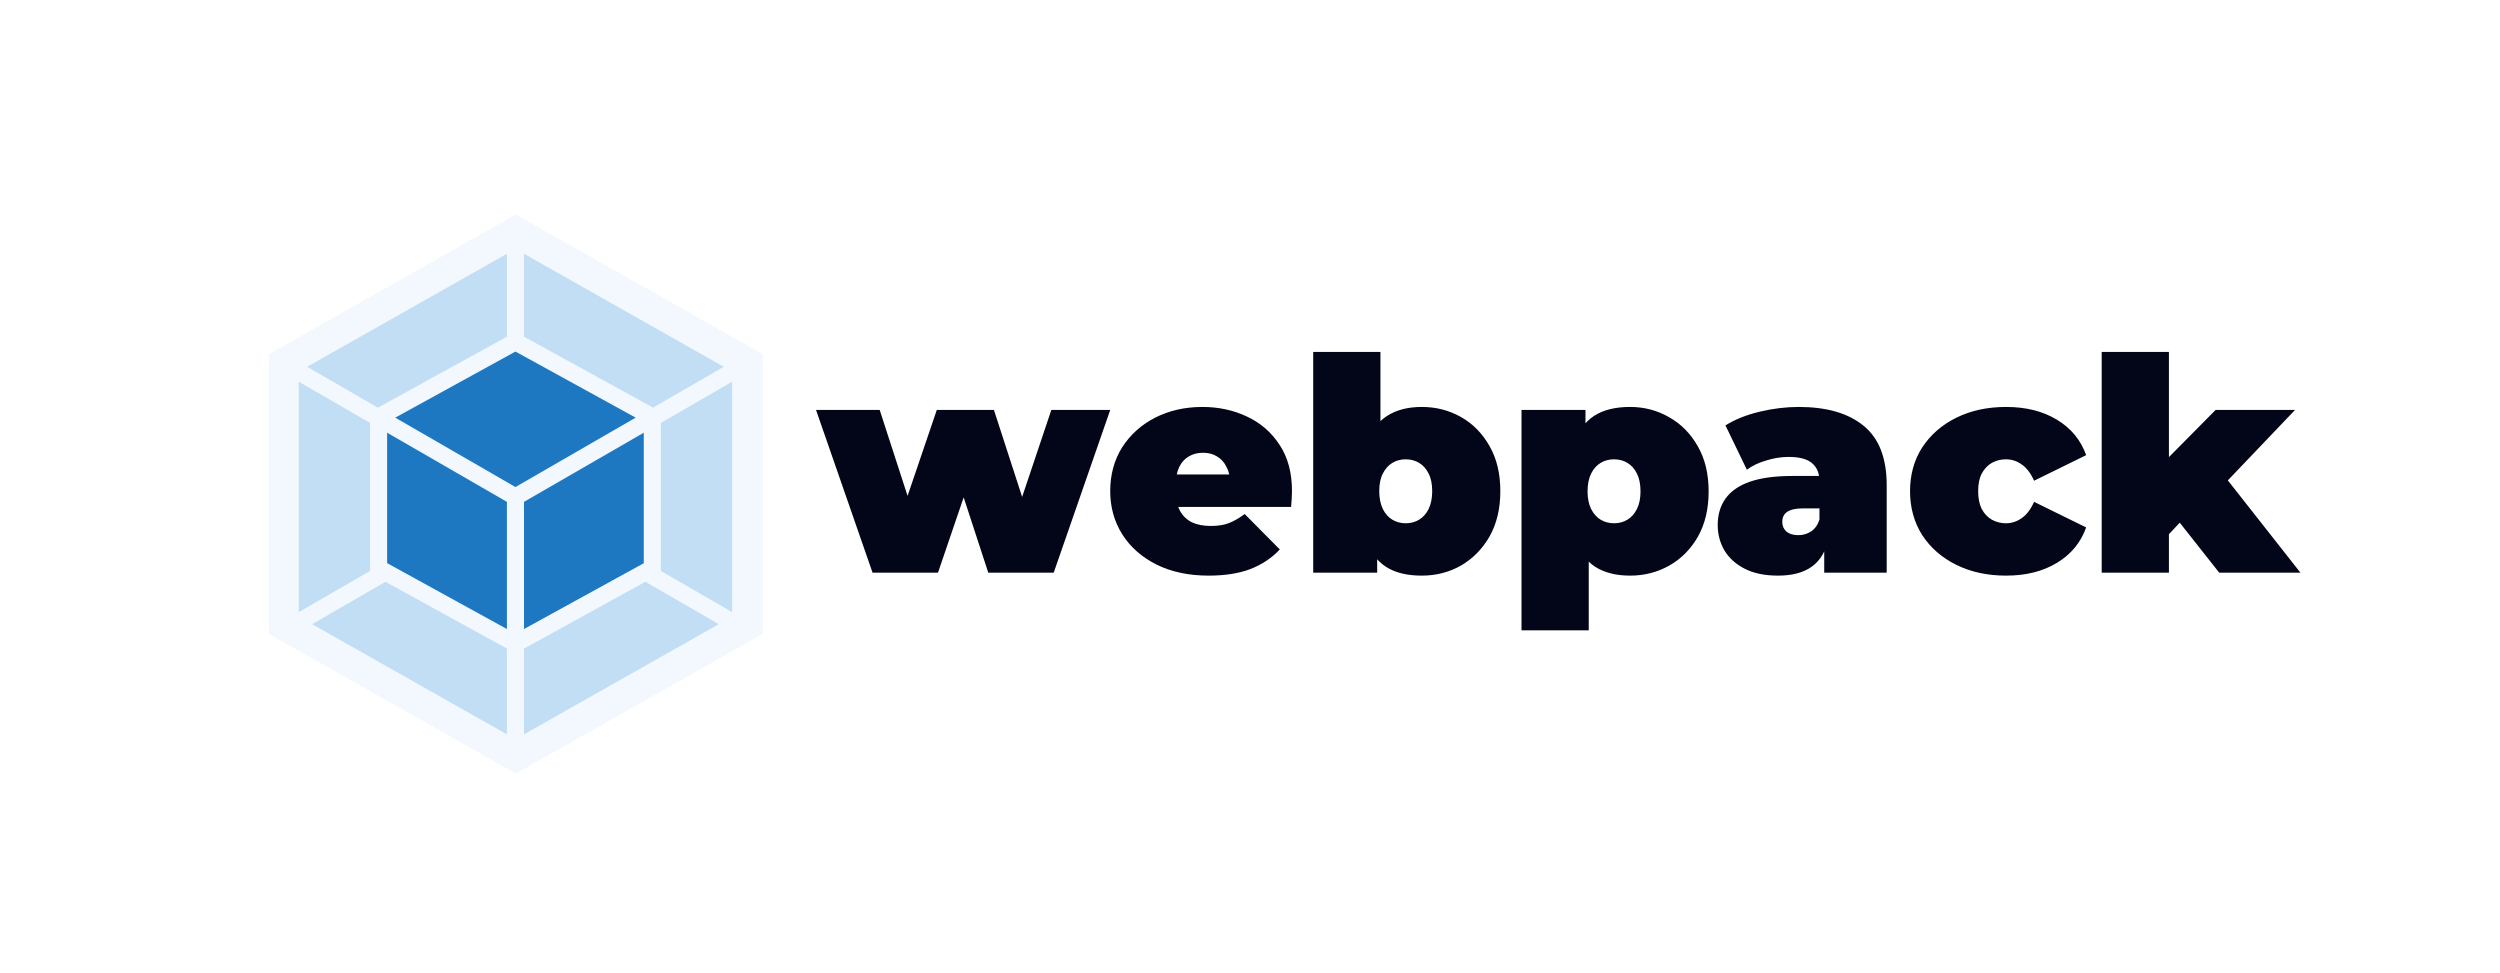
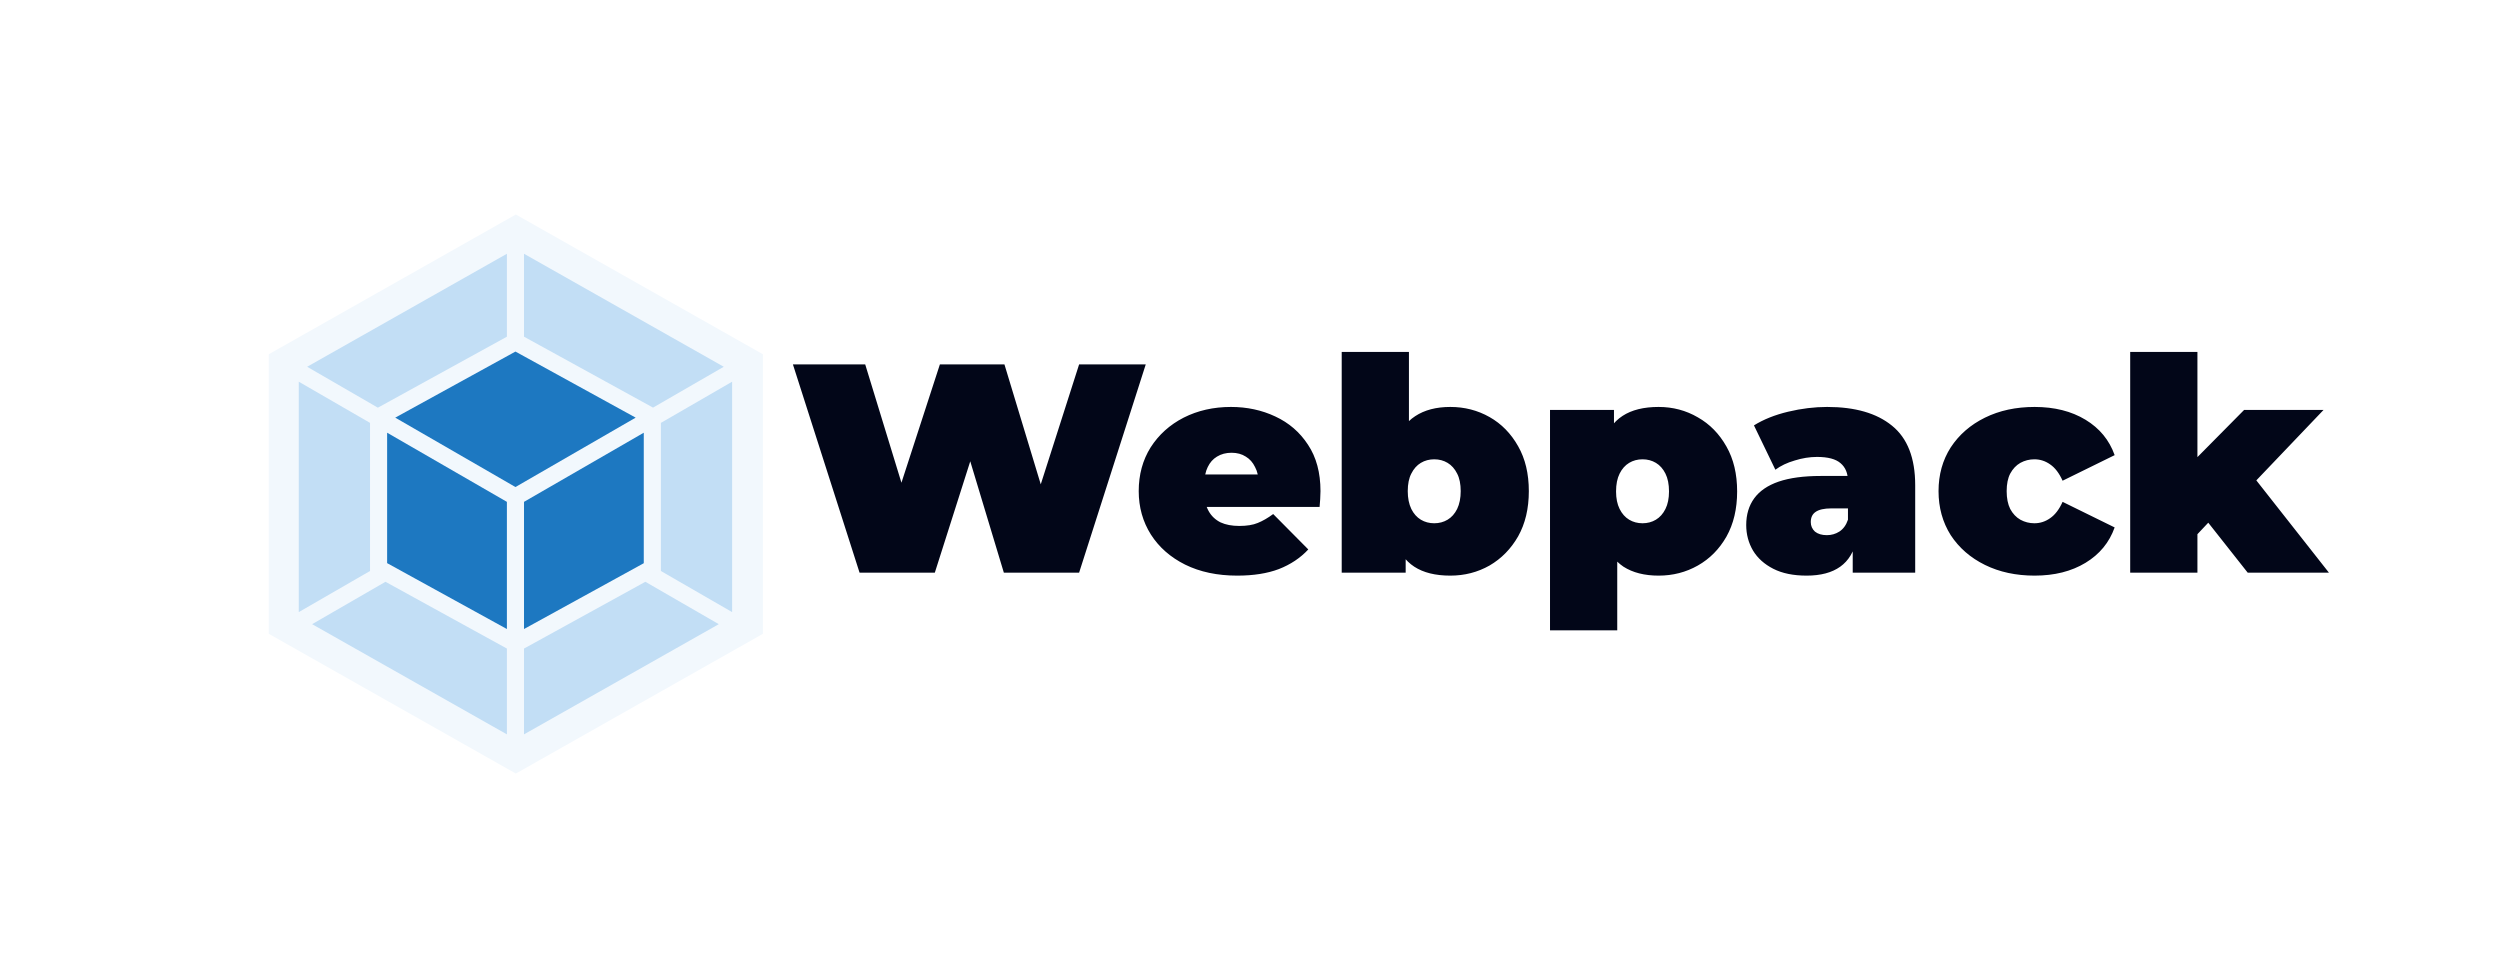
<svg xmlns="http://www.w3.org/2000/svg" width="3916" height="1524" viewBox="0 0 3916 1524" fill="none">
  <path d="M808 336L1195 554.9V992.8L808 1211.7L421 992.8V554.9L808 336Z" fill="#F2F8FD" />
  <path d="M1125.9 977.7L820.8 1150.3V1015.9L1010.9 911.3L1125.9 977.7ZM1146.8 958.8V597.9L1035.2 662.4V894.4L1146.8 958.8ZM488.9 977.7L794 1150.3V1015.9L603.8 911.3L488.9 977.7ZM468 958.8V597.9L579.6 662.4V894.4L468 958.8ZM481.1 574.5L794 397.5V527.4L593.5 637.7L591.9 638.6L481.1 574.5ZM1133.7 574.5L820.8 397.5V527.4L1021.3 637.6L1022.9 638.5L1133.7 574.5Z" fill="#C2DEF5" />
  <path d="M794 985.3L606.4 882.1V677.8L794 786.1V985.3ZM820.8 985.3L1008.4 882.2V677.8L820.8 786.1V985.3ZM619.1 654.2L807.4 550.7L995.7 654.2L807.4 762.9L619.1 654.2Z" fill="#1D78C1" />
-   <path d="M1366.75 897L1278.21 642.098H1377.93L1445.04 849.002H1397.04L1467.41 642.098H1556.88L1623.98 849.002H1577.38L1646.82 642.098H1739.08L1650.54 897H1548.02L1494.43 732.968H1525.19L1469.27 897H1366.75ZM1893.29 901.66C1862.22 901.66 1835.04 895.913 1811.74 884.418C1788.75 872.923 1770.89 857.235 1758.15 837.352C1745.41 817.159 1739.04 794.48 1739.04 769.316C1739.04 743.531 1745.26 720.697 1757.68 700.814C1770.42 680.931 1787.66 665.398 1809.41 654.214C1831.47 643.03 1856.17 637.438 1883.5 637.438C1908.67 637.438 1931.81 642.409 1952.94 652.35C1974.37 662.291 1991.46 677.048 2004.2 696.62C2017.25 716.192 2023.77 740.424 2023.77 769.316C2023.77 773.044 2023.61 777.238 2023.3 781.898C2022.99 786.247 2022.68 790.286 2022.37 794.014H1826.19V743.22H1966.45L1926.84 756.734C1926.84 746.793 1924.98 738.405 1921.25 731.57C1917.83 724.425 1913.02 718.988 1906.8 715.26C1900.59 711.221 1893.13 709.202 1884.44 709.202C1875.74 709.202 1868.13 711.221 1861.6 715.26C1855.39 718.988 1850.57 724.425 1847.16 731.57C1843.74 738.405 1842.03 746.793 1842.03 756.734V772.578C1842.03 783.451 1844.2 792.771 1848.55 800.538C1852.9 808.305 1859.12 814.207 1867.19 818.246C1875.27 821.974 1885.06 823.838 1896.55 823.838C1908.36 823.838 1917.99 822.285 1925.44 819.178C1933.21 816.071 1941.29 811.411 1949.68 805.198L2004.66 860.652C1992.24 874.011 1976.86 884.263 1958.53 891.408C1940.51 898.243 1918.76 901.66 1893.29 901.66ZM2227.1 901.66C2203.8 901.66 2185 897 2170.71 887.68C2156.42 878.36 2146.01 863.914 2139.49 844.342C2133.27 824.77 2130.17 799.761 2130.17 769.316C2130.17 739.181 2133.58 714.483 2140.42 695.222C2147.25 675.65 2157.82 661.204 2172.11 651.884C2186.71 642.253 2205.04 637.438 2227.1 637.438C2249.46 637.438 2269.97 642.719 2288.61 653.282C2307.25 663.845 2322.16 679.067 2333.34 698.95C2344.53 718.522 2350.12 741.977 2350.12 769.316C2350.12 796.655 2344.53 820.265 2333.34 840.148C2322.16 859.72 2307.25 874.943 2288.61 885.816C2269.97 896.379 2249.46 901.66 2227.1 901.66ZM2057.01 897V551.228H2162.32V676.116L2157.66 769.316L2157.2 862.516V897H2057.01ZM2201.93 819.644C2209.7 819.644 2216.69 817.78 2222.9 814.052C2229.11 810.324 2234.09 804.732 2237.81 797.276C2241.54 789.509 2243.41 780.189 2243.41 769.316C2243.41 758.132 2241.54 748.967 2237.81 741.822C2234.09 734.366 2229.11 728.774 2222.9 725.046C2216.69 721.318 2209.7 719.454 2201.93 719.454C2194.16 719.454 2187.17 721.318 2180.96 725.046C2174.75 728.774 2169.78 734.366 2166.05 741.822C2162.32 748.967 2160.46 758.132 2160.46 769.316C2160.46 780.189 2162.32 789.509 2166.05 797.276C2169.78 804.732 2174.75 810.324 2180.96 814.052C2187.17 817.78 2194.16 819.644 2201.93 819.644ZM2553.39 901.66C2531.33 901.66 2513 897 2498.4 887.68C2484.11 878.049 2473.54 863.603 2466.71 844.342C2459.88 824.77 2456.46 799.917 2456.46 769.782C2456.46 739.026 2459.56 714.017 2465.78 694.756C2472.3 675.184 2482.71 660.738 2497 651.418C2511.29 642.098 2530.09 637.438 2553.39 637.438C2575.75 637.438 2596.26 642.875 2614.9 653.748C2633.54 664.311 2648.45 679.533 2659.63 699.416C2670.82 718.988 2676.41 742.443 2676.41 769.782C2676.41 797.121 2670.82 820.731 2659.63 840.614C2648.45 860.186 2633.54 875.253 2614.9 885.816C2596.26 896.379 2575.75 901.66 2553.39 901.66ZM2383.3 987.404V642.098H2483.49V676.582L2483.95 769.782L2488.61 862.982V987.404H2383.3ZM2528.22 819.644C2535.99 819.644 2542.98 817.78 2549.19 814.052C2555.41 810.324 2560.38 804.732 2564.1 797.276C2567.83 789.82 2569.7 780.655 2569.7 769.782C2569.7 758.598 2567.83 749.278 2564.1 741.822C2560.38 734.366 2555.41 728.774 2549.19 725.046C2542.98 721.318 2535.99 719.454 2528.22 719.454C2520.46 719.454 2513.47 721.318 2507.25 725.046C2501.04 728.774 2496.07 734.366 2492.34 741.822C2488.61 749.278 2486.75 758.598 2486.75 769.782C2486.75 780.655 2488.61 789.82 2492.34 797.276C2496.07 804.732 2501.04 810.324 2507.25 814.052C2513.47 817.78 2520.46 819.644 2528.22 819.644ZM2857.46 897V851.798L2850.01 839.682V753.938C2850.01 741.511 2846.12 732.036 2838.36 725.512C2830.9 718.988 2818.63 715.726 2801.54 715.726C2790.05 715.726 2778.4 717.59 2766.59 721.318C2754.79 724.735 2744.69 729.551 2736.3 735.764L2702.75 666.33C2717.66 657.01 2735.53 649.865 2756.34 644.894C2777.15 639.923 2797.5 637.438 2817.39 637.438C2861.19 637.438 2895.05 647.224 2918.97 666.796C2943.21 686.368 2955.32 717.435 2955.32 759.996V897H2857.46ZM2785.23 901.66C2764.42 901.66 2747.02 898.087 2733.04 890.942C2719.06 883.797 2708.5 874.321 2701.35 862.516C2694.21 850.4 2690.63 837.041 2690.63 822.44C2690.63 805.975 2694.83 791.995 2703.22 780.5C2711.6 769.005 2724.34 760.307 2741.43 754.404C2758.83 748.501 2780.73 745.55 2807.13 745.55H2860.26V796.344H2823.91C2812.73 796.344 2804.49 798.208 2799.21 801.936C2794.24 805.353 2791.76 810.635 2791.76 817.78C2791.76 823.683 2793.93 828.653 2798.28 832.692C2802.94 836.42 2809.15 838.284 2816.92 838.284C2824.07 838.284 2830.59 836.42 2836.49 832.692C2842.71 828.653 2847.21 822.44 2850.01 814.052L2863.52 845.274C2859.48 864.225 2850.94 878.36 2837.89 887.68C2824.84 897 2807.29 901.66 2785.23 901.66ZM3142.39 901.66C3113.19 901.66 3087.25 896.068 3064.57 884.884C3041.89 873.7 3024.03 858.167 3010.98 838.284C2998.24 818.091 2991.87 795.101 2991.87 769.316C2991.87 743.531 2998.24 720.697 3010.98 700.814C3024.03 680.931 3041.89 665.398 3064.57 654.214C3087.25 643.03 3113.19 637.438 3142.39 637.438C3173.46 637.438 3200.02 644.117 3222.08 657.476C3244.14 670.835 3259.36 689.319 3267.75 712.93L3186.2 753.006C3180.91 741.201 3174.39 732.657 3166.62 727.376C3159.17 722.095 3150.94 719.454 3141.93 719.454C3134.16 719.454 3126.86 721.318 3120.02 725.046C3113.5 728.774 3108.22 734.366 3104.18 741.822C3100.45 748.967 3098.59 758.132 3098.59 769.316C3098.59 780.5 3100.45 789.82 3104.18 797.276C3108.22 804.732 3113.5 810.324 3120.02 814.052C3126.86 817.78 3134.16 819.644 3141.93 819.644C3150.94 819.644 3159.17 817.003 3166.62 811.722C3174.39 806.441 3180.91 797.897 3186.2 786.092L3267.75 826.168C3259.36 849.779 3244.14 868.263 3222.08 881.622C3200.02 894.981 3173.46 901.66 3142.39 901.66ZM3380.16 855.06L3382.49 731.104L3470.57 642.098H3594.99L3478.49 764.19L3425.83 806.596L3380.16 855.06ZM3292.09 897V551.228H3397.4V897H3292.09ZM3476.16 897L3406.26 808.46L3471.03 728.774L3603.38 897H3476.16Z" fill="#020618" />
+   <path d="M1346.41 897L1242.02 570.8H1355.26L1439.61 846.206H1382.76L1472.23 570.8H1573.35L1656.76 846.206H1602.24L1690.32 570.8H1794.7L1690.32 897H1572.42L1504.38 671.456H1536.07L1464.31 897H1346.41ZM1937.93 901.66C1906.87 901.66 1879.68 895.913 1856.38 884.418C1833.39 872.923 1815.53 857.235 1802.79 837.352C1790.06 817.159 1783.69 794.48 1783.69 769.316C1783.69 743.531 1789.9 720.697 1802.33 700.814C1815.06 680.931 1832.31 665.398 1854.05 654.214C1876.11 643.03 1900.81 637.438 1928.15 637.438C1953.31 637.438 1976.46 642.409 1997.58 652.35C2019.02 662.291 2036.1 677.048 2048.84 696.62C2061.89 716.192 2068.41 740.424 2068.41 769.316C2068.41 773.044 2068.26 777.238 2067.95 781.898C2067.64 786.247 2067.33 790.286 2067.01 794.014H1870.83V743.22H2011.09L1971.48 756.734C1971.48 746.793 1969.62 738.405 1965.89 731.57C1962.48 724.425 1957.66 718.988 1951.45 715.26C1945.23 711.221 1937.78 709.202 1929.08 709.202C1920.38 709.202 1912.77 711.221 1906.24 715.26C1900.03 718.988 1895.22 724.425 1891.8 731.57C1888.38 738.405 1886.67 746.793 1886.67 756.734V772.578C1886.67 783.451 1888.85 792.771 1893.2 800.538C1897.55 808.305 1903.76 814.207 1911.84 818.246C1919.91 821.974 1929.7 823.838 1941.19 823.838C1953 823.838 1962.63 822.285 1970.09 819.178C1977.85 816.071 1985.93 811.411 1994.32 805.198L2049.31 860.652C2036.88 874.011 2021.5 884.263 2003.17 891.408C1985.15 898.243 1963.41 901.66 1937.93 901.66ZM2271.74 901.66C2248.44 901.66 2229.64 897 2215.35 887.68C2201.06 878.36 2190.65 863.914 2184.13 844.342C2177.92 824.77 2174.81 799.761 2174.81 769.316C2174.81 739.181 2178.23 714.483 2185.06 695.222C2191.9 675.65 2202.46 661.204 2216.75 651.884C2231.35 642.253 2249.68 637.438 2271.74 637.438C2294.11 637.438 2314.61 642.719 2333.25 653.282C2351.89 663.845 2366.8 679.067 2377.99 698.95C2389.17 718.522 2394.76 741.977 2394.76 769.316C2394.76 796.655 2389.17 820.265 2377.99 840.148C2366.8 859.72 2351.89 874.943 2333.25 885.816C2314.61 896.379 2294.11 901.66 2271.74 901.66ZM2101.65 897V551.228H2206.96V676.116L2202.3 769.316L2201.84 862.516V897H2101.65ZM2246.57 819.644C2254.34 819.644 2261.33 817.78 2267.54 814.052C2273.76 810.324 2278.73 804.732 2282.46 797.276C2286.18 789.509 2288.05 780.189 2288.05 769.316C2288.05 758.132 2286.18 748.967 2282.46 741.822C2278.73 734.366 2273.76 728.774 2267.54 725.046C2261.33 721.318 2254.34 719.454 2246.57 719.454C2238.81 719.454 2231.82 721.318 2225.6 725.046C2219.39 728.774 2214.42 734.366 2210.69 741.822C2206.96 748.967 2205.1 758.132 2205.1 769.316C2205.1 780.189 2206.96 789.509 2210.69 797.276C2214.42 804.732 2219.39 810.324 2225.6 814.052C2231.82 817.78 2238.81 819.644 2246.57 819.644ZM2598.03 901.66C2575.97 901.66 2557.64 897 2543.04 887.68C2528.75 878.049 2518.19 863.603 2511.35 844.342C2504.52 824.77 2501.1 799.917 2501.1 769.782C2501.1 739.026 2504.21 714.017 2510.42 694.756C2516.94 675.184 2527.35 660.738 2541.64 651.418C2555.93 642.098 2574.73 637.438 2598.03 637.438C2620.4 637.438 2640.9 642.875 2659.54 653.748C2678.18 664.311 2693.09 679.533 2704.28 699.416C2715.46 718.988 2721.05 742.443 2721.05 769.782C2721.05 797.121 2715.46 820.731 2704.28 840.614C2693.09 860.186 2678.18 875.253 2659.54 885.816C2640.9 896.379 2620.4 901.66 2598.03 901.66ZM2427.94 987.404V642.098H2528.13V676.582L2528.59 769.782L2533.25 862.982V987.404H2427.94ZM2572.86 819.644C2580.63 819.644 2587.62 817.78 2593.83 814.052C2600.05 810.324 2605.02 804.732 2608.75 797.276C2612.47 789.82 2614.34 780.655 2614.34 769.782C2614.34 758.598 2612.47 749.278 2608.75 741.822C2605.02 734.366 2600.05 728.774 2593.83 725.046C2587.62 721.318 2580.63 719.454 2572.86 719.454C2565.1 719.454 2558.11 721.318 2551.89 725.046C2545.68 728.774 2540.71 734.366 2536.98 741.822C2533.25 749.278 2531.39 758.598 2531.39 769.782C2531.39 780.655 2533.25 789.82 2536.98 797.276C2540.71 804.732 2545.68 810.324 2551.89 814.052C2558.11 817.78 2565.1 819.644 2572.86 819.644ZM2902.1 897V851.798L2894.65 839.682V753.938C2894.65 741.511 2890.77 732.036 2883 725.512C2875.54 718.988 2863.27 715.726 2846.18 715.726C2834.69 715.726 2823.04 717.59 2811.23 721.318C2799.43 724.735 2789.33 729.551 2780.94 735.764L2747.39 666.33C2762.3 657.01 2780.17 649.865 2800.98 644.894C2821.8 639.923 2842.15 637.438 2862.03 637.438C2905.83 637.438 2939.7 647.224 2963.62 666.796C2987.85 686.368 2999.96 717.435 2999.96 759.996V897H2902.1ZM2829.87 901.66C2809.06 901.66 2791.66 898.087 2777.68 890.942C2763.7 883.797 2753.14 874.321 2745.99 862.516C2738.85 850.4 2735.28 837.041 2735.28 822.44C2735.28 805.975 2739.47 791.995 2747.86 780.5C2756.25 769.005 2768.98 760.307 2786.07 754.404C2803.47 748.501 2825.37 745.55 2851.78 745.55H2904.9V796.344H2868.55C2857.37 796.344 2849.14 798.208 2843.85 801.936C2838.88 805.353 2836.4 810.635 2836.4 817.78C2836.4 823.683 2838.57 828.653 2842.92 832.692C2847.58 836.42 2853.8 838.284 2861.56 838.284C2868.71 838.284 2875.23 836.42 2881.13 832.692C2887.35 828.653 2891.85 822.44 2894.65 814.052L2908.16 845.274C2904.12 864.225 2895.58 878.36 2882.53 887.68C2869.48 897 2851.93 901.66 2829.87 901.66ZM3187.03 901.66C3157.83 901.66 3131.89 896.068 3109.21 884.884C3086.53 873.7 3068.67 858.167 3055.62 838.284C3042.89 818.091 3036.52 795.101 3036.52 769.316C3036.52 743.531 3042.89 720.697 3055.62 700.814C3068.67 680.931 3086.53 665.398 3109.21 654.214C3131.89 643.03 3157.83 637.438 3187.03 637.438C3218.1 637.438 3244.66 644.117 3266.72 657.476C3288.78 670.835 3304 689.319 3312.39 712.93L3230.84 753.006C3225.56 741.201 3219.03 732.657 3211.27 727.376C3203.81 722.095 3195.58 719.454 3186.57 719.454C3178.8 719.454 3171.5 721.318 3164.67 725.046C3158.14 728.774 3152.86 734.366 3148.82 741.822C3145.09 748.967 3143.23 758.132 3143.23 769.316C3143.23 780.5 3145.09 789.82 3148.82 797.276C3152.86 804.732 3158.14 810.324 3164.67 814.052C3171.5 817.78 3178.8 819.644 3186.57 819.644C3195.58 819.644 3203.81 817.003 3211.27 811.722C3219.03 806.441 3225.56 797.897 3230.84 786.092L3312.39 826.168C3304 849.779 3288.78 868.263 3266.72 881.622C3244.66 894.981 3218.1 901.66 3187.03 901.66ZM3424.8 855.06L3427.13 731.104L3515.21 642.098H3639.63L3523.13 764.19L3470.47 806.596L3424.8 855.06ZM3336.73 897V551.228H3442.05V897H3336.73ZM3520.8 897L3450.9 808.46L3515.67 728.774L3648.02 897H3520.8Z" fill="#020618" />
</svg>
